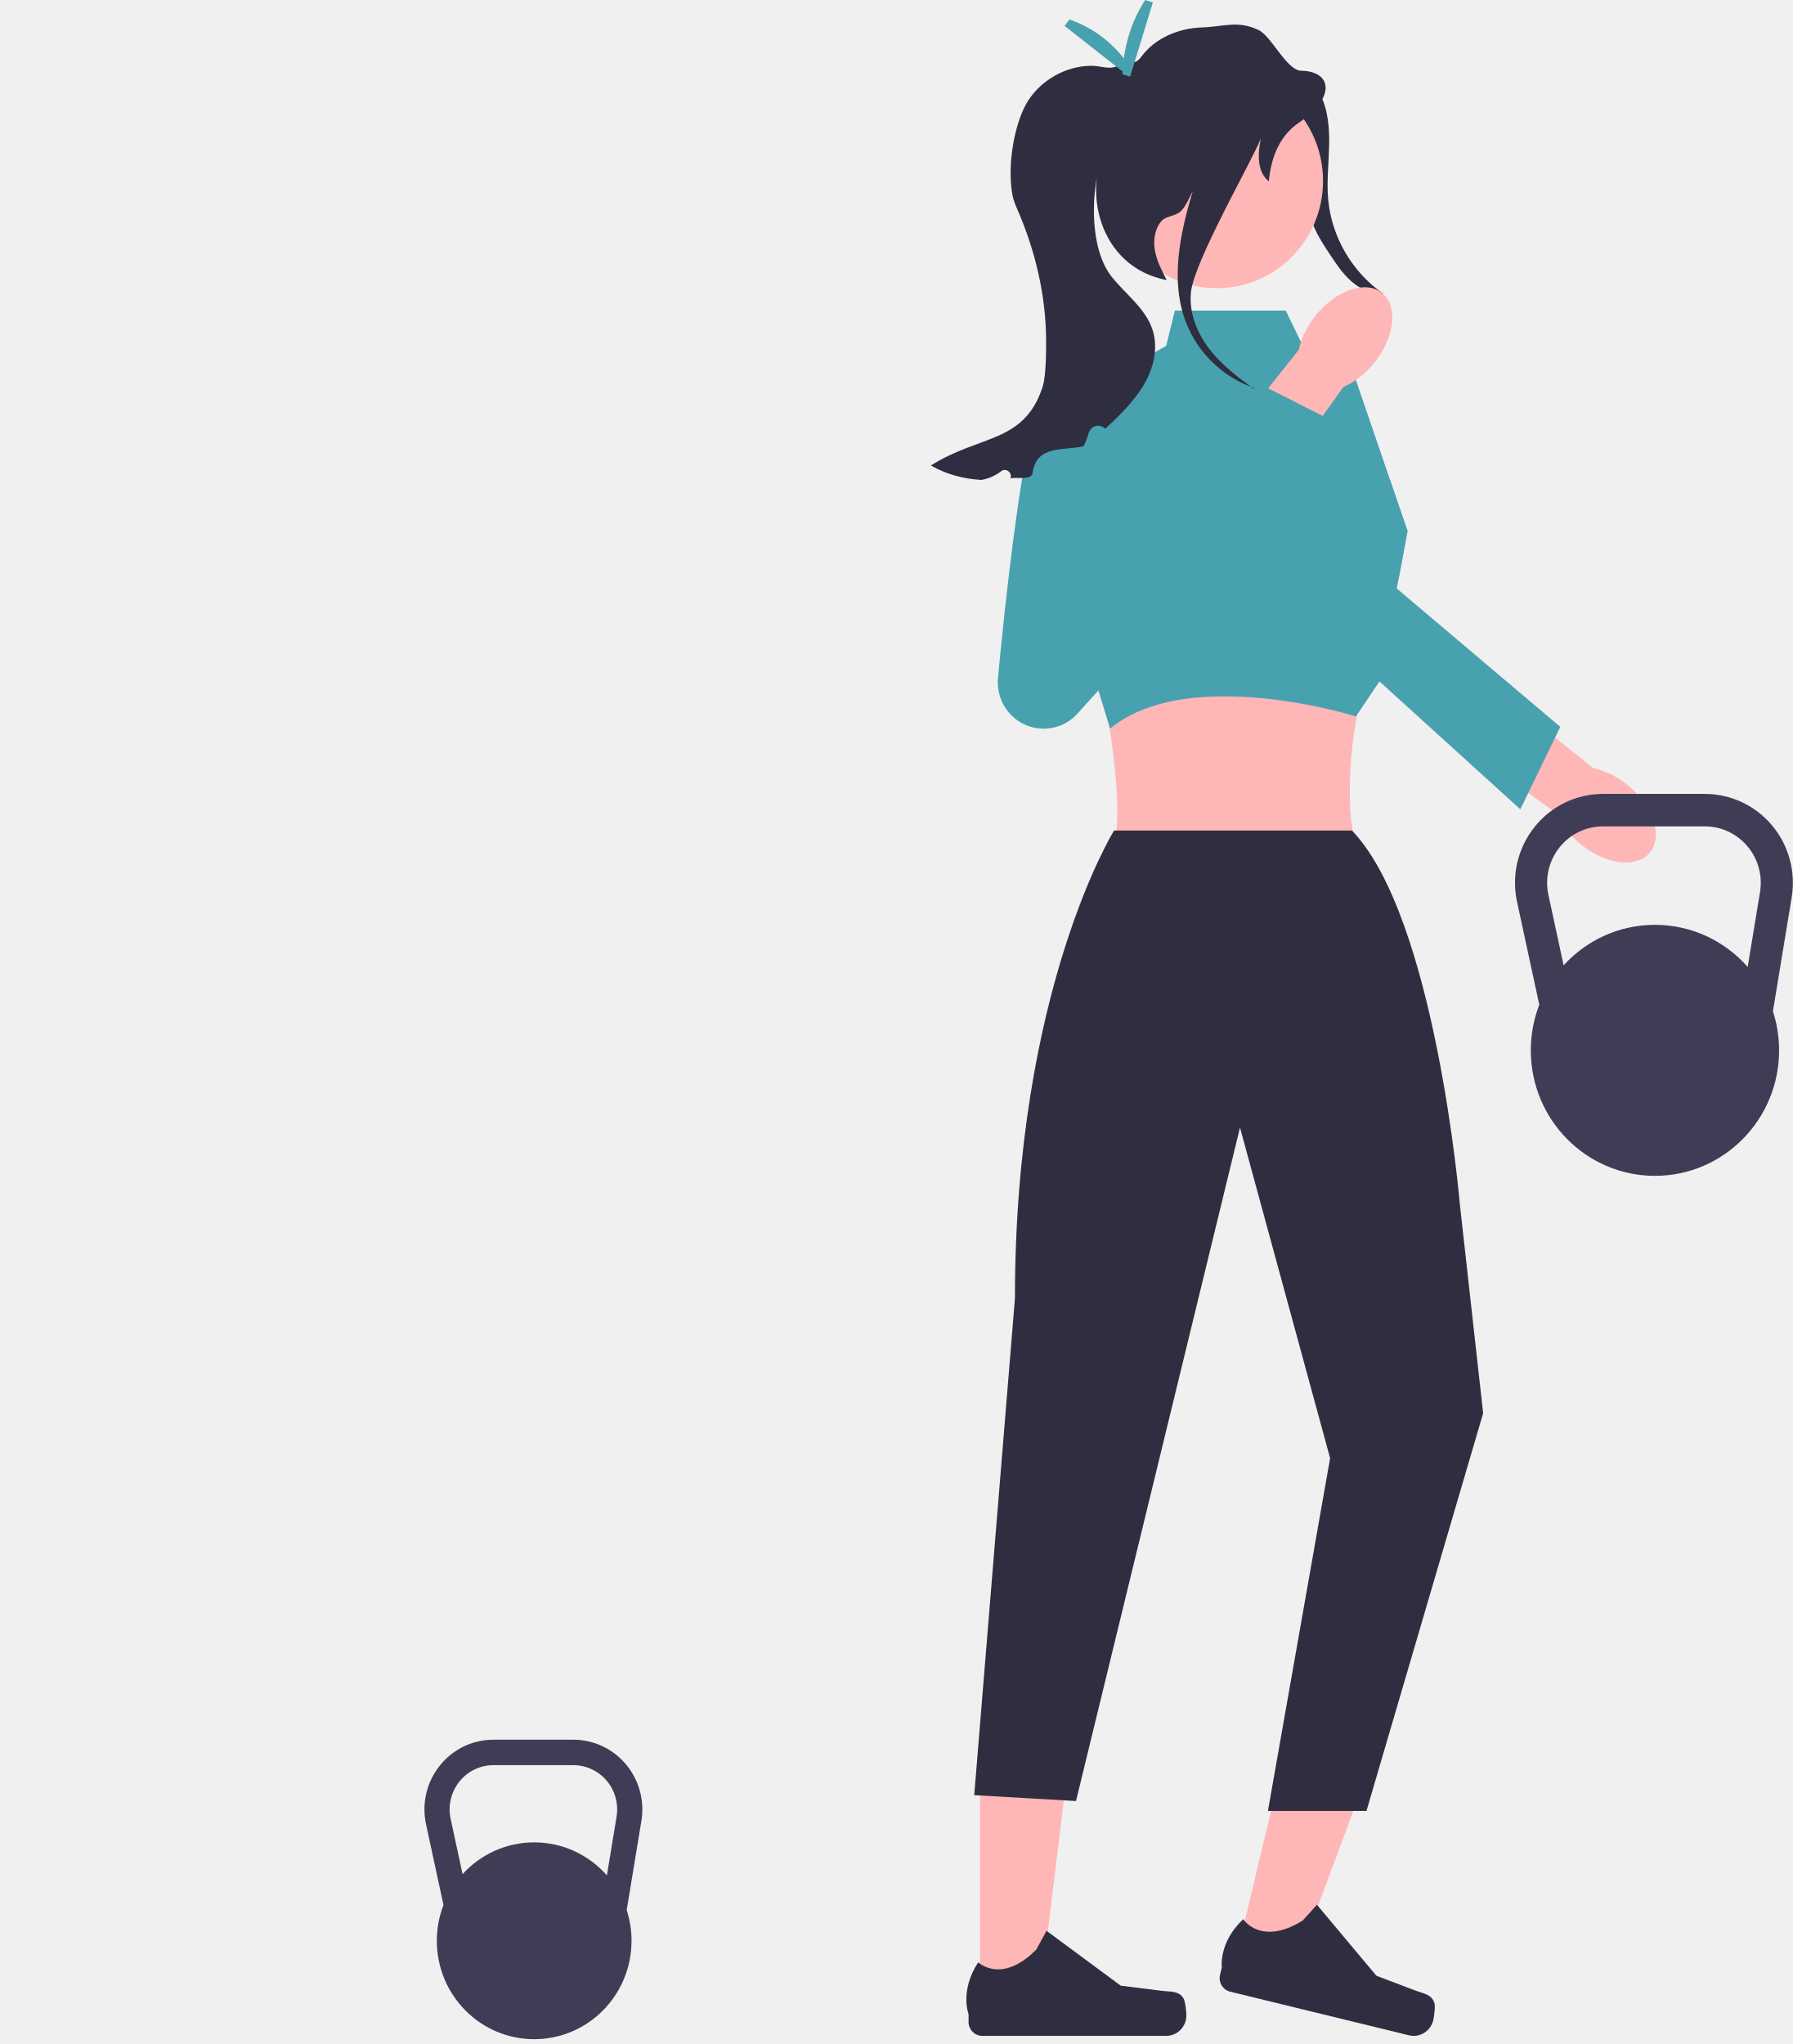
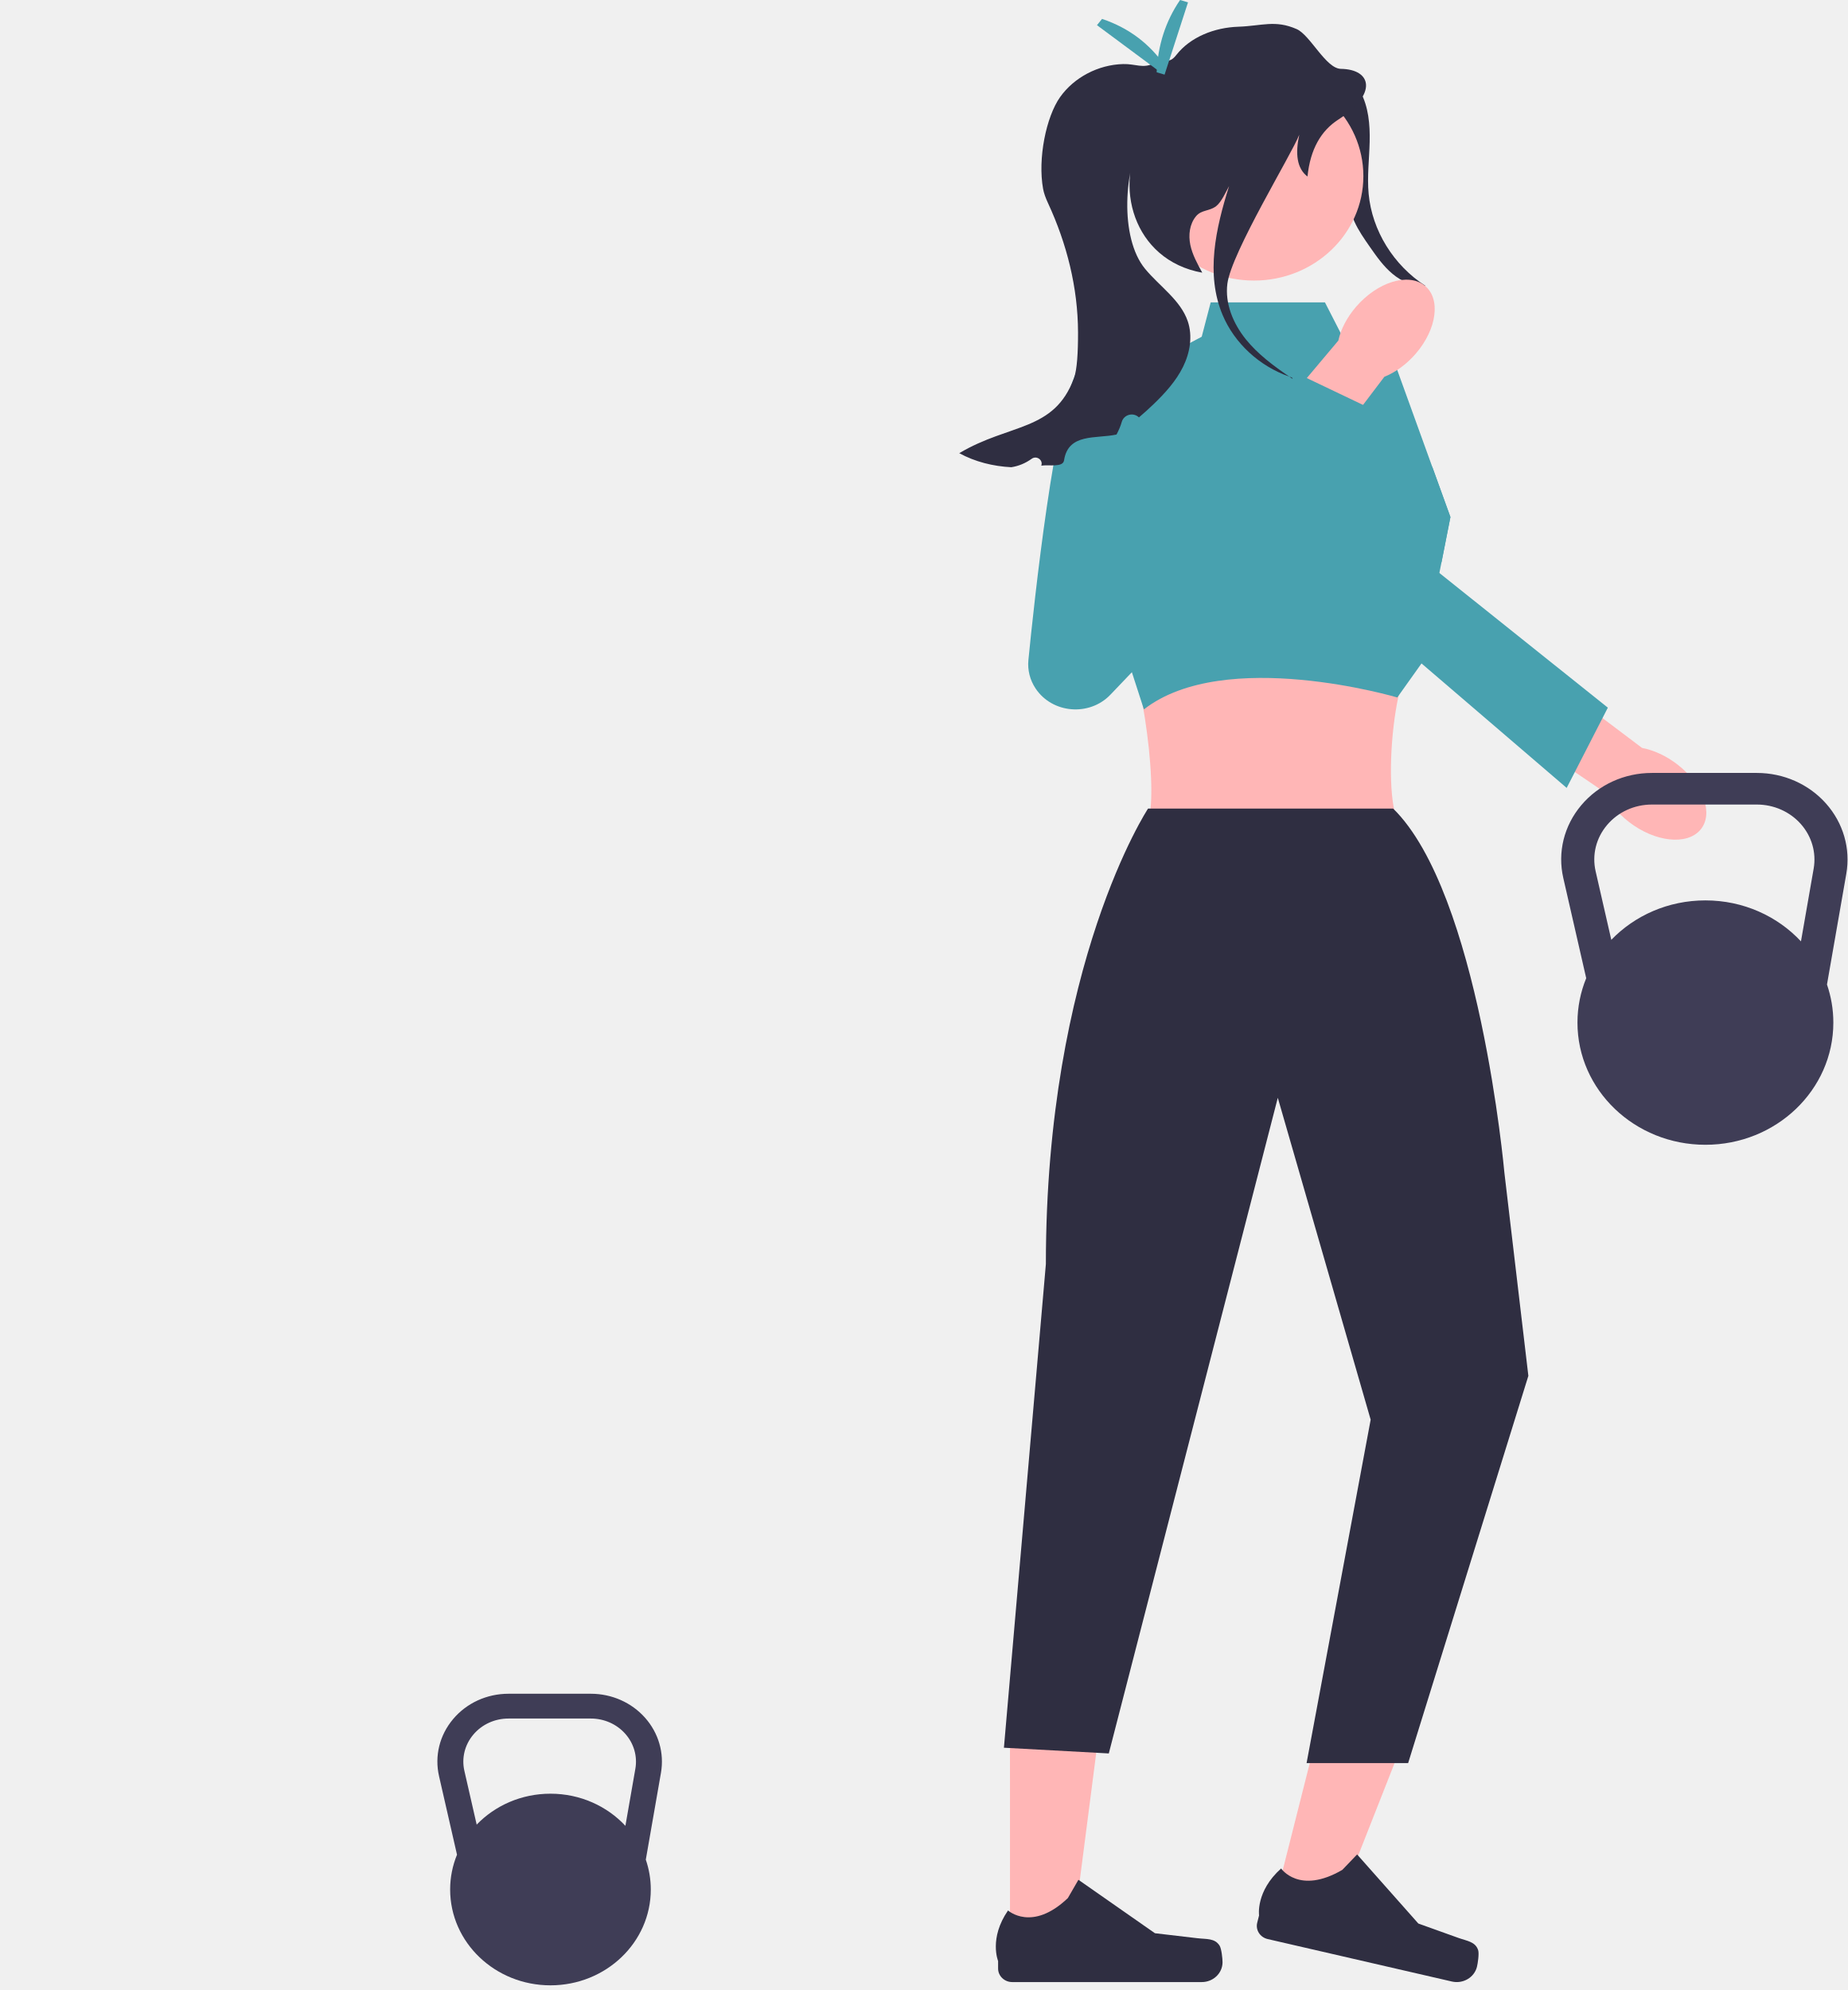
- <svg xmlns="http://www.w3.org/2000/svg" width="614" height="700" viewBox="0 0 614 700" fill="none">
+ <svg xmlns="http://www.w3.org/2000/svg" width="650" height="700" viewBox="0 0 650 700" fill="none">
  <g clip-path="url(#clip0_123_1608)">
-     <path d="M437.738 22.535C443.764 22.381 449.256 26.709 452.036 32.116C454.816 37.523 455.321 43.826 455.181 49.918C455.041 56.01 454.313 62.111 454.844 68.181C455.973 81.094 463.123 93.338 473.761 100.577C469.751 100.891 465.817 99.013 462.787 96.34C459.758 93.666 457.491 90.24 455.26 86.857C453.373 83.995 451.475 81.113 450.12 77.957C448.135 73.334 447.38 68.283 446.667 63.295C444.91 51.014 443.29 38.713 441.808 26.395" fill="#2F2E41" />
-     <path d="M335.65 684.89L355.985 684.888L365.659 605.597L335.646 605.599L335.65 684.89Z" fill="#FFB6B6" />
-     <path d="M405.321 684.424C405.954 685.502 406.288 688.981 406.288 690.235C406.288 694.088 403.198 697.212 399.386 697.212H336.411C333.81 697.212 331.702 695.081 331.702 692.452V689.801C331.702 689.801 328.587 681.835 335.001 672.017C335.001 672.017 342.972 679.705 354.884 667.663L358.397 661.231L383.824 680.029L397.917 681.783C401.001 682.167 403.735 681.723 405.321 684.424Z" fill="#2F2E41" />
-     <path d="M423.407 669.921L443.175 674.742L470.981 599.958L441.806 592.842L423.407 669.921Z" fill="#FFB6B6" />
-     <path d="M491.241 685.992C491.607 687.19 491.124 690.651 490.833 691.87C489.939 695.616 486.21 697.919 482.505 697.015L421.287 682.079C418.759 681.462 417.205 678.891 417.815 676.335L418.43 673.759C418.43 673.759 417.25 665.276 425.764 657.253C425.764 657.253 431.729 666.617 446.103 657.737L451.01 652.317L471.364 676.621L484.658 681.669C487.566 682.773 490.326 682.991 491.241 685.992Z" fill="#2F2E41" />
-     <path d="M541.337 289.117C537.548 286.011 534.767 282.297 533.213 278.635L495.269 251.346L508.642 233.474L545.693 263.081C549.557 263.863 553.726 265.846 557.515 268.953C566.171 276.05 569.566 286.317 565.099 291.885C560.631 297.453 549.993 296.214 541.337 289.117Z" fill="#FFB6B6" />
-     <path d="M534.339 248.925L532.566 252.589L523.374 271.556L520.655 277.154L493.916 252.881L472.415 233.371L421.874 187.504C418.368 184.323 416.655 180.004 416.655 175.705C416.655 170.561 419.105 165.456 423.835 162.356C426.763 160.433 430.239 159.557 433.715 159.859C441.921 160.574 458.452 162.104 475.99 164.218L482.025 181.876L479.067 197.742L471.02 195.336L478.35 201.548L534.339 248.925Z" fill="#48A1AF" />
-     <path d="M374.467 230.202C378.364 230.226 386.536 283.584 380.443 291.613C375.444 298.2 467.053 291.613 467.053 291.613C458.441 289.843 462.316 232.838 471.57 230.202L416.294 213.088L374.467 230.202Z" fill="#FFB6B6" />
-     <path d="M462.984 284.415H381.541C381.541 284.415 347.578 338.93 347.578 444.637L333.636 614.776L368.492 616.789L424.653 386.155L455.517 499.383L434.22 620.179H467.97L507.924 483.969L499.949 412.422C499.949 412.422 491.63 314.104 462.984 284.415Z" fill="#2F2E41" />
-     <path d="M482.025 181.876L479.067 197.742L478.35 201.548L472.414 233.371L464.364 245.342C464.364 245.342 407.049 227.38 380.161 249.529L358.535 178.856L381.44 128.519L399.366 118.452L402.354 106.371H440.327L446.173 118.452L463.103 126.506L475.99 164.218L482.025 181.876Z" fill="#48A1AF" />
-     <path d="M470.494 124.414C467.391 128.219 463.695 131 460.061 132.543L432.763 170.68L415.192 157.019L444.774 119.803C445.579 115.902 447.574 111.704 450.678 107.898C457.767 99.205 467.95 95.855 473.422 100.416C478.895 104.977 477.584 115.721 470.494 124.414Z" fill="#FFB6B6" />
-     <path d="M396.907 129.157C396.907 129.157 367.998 113.09 358.612 129.157C350.604 142.865 343.644 212.129 341.773 232.168C341.444 235.685 342.284 239.202 344.161 242.183C349.717 251.01 362.052 252.09 369.027 244.361L458.494 145.223L430.68 131.165L383 181.373L396.907 129.157Z" fill="#48A1AF" />
-     <path d="M416.745 98.69C436.82 98.69 453.095 82.238 453.095 61.944C453.095 41.65 436.82 25.198 416.745 25.198C396.669 25.198 380.395 41.65 380.395 61.944C380.395 82.238 396.669 98.69 416.745 98.69Z" fill="#FFB6B6" />
-     <path d="M444.736 42.084C439.069 45.952 435.443 52.434 434.521 62.094C430.961 59.236 430.434 54.038 431.788 47.386C429.313 54.194 409.219 88.844 407.894 99.799C407.052 106.776 409.813 113.809 414.05 119.377C418.012 124.568 423.175 128.642 428.462 132.466C418.523 128.796 410.24 120.716 406.306 110.781C400.619 96.436 404.001 80.472 408.474 65.443C407.424 67.439 405.92 71.081 404.181 72.504C401.944 74.332 399.294 73.76 397.499 76.034C395.318 78.797 394.904 82.663 395.581 86.137C396.271 89.612 397.927 92.794 399.556 95.919C376.509 91.539 369.657 64.912 380.19 46.772C373.453 58.996 371.99 83.612 380.562 94.58C385.366 100.734 392.323 105.534 394.725 112.986C396.409 118.218 395.484 124.051 393.165 129.033C390.846 134.015 387.216 138.257 383.378 142.164C381.804 143.769 380.189 145.318 378.505 146.825C376.644 144.909 373.486 145.815 372.799 148.409C372.417 149.85 371.814 151.335 371.051 152.853C364.231 154.418 355.022 152.246 353.617 161.937C353.242 164.522 348.62 163.375 346.052 163.793C346.744 161.848 344.51 160.125 342.877 161.37C340.743 162.997 338.47 163.95 336.086 164.352C330.012 164.017 324.063 162.454 318.79 159.412C335.603 148.82 350.353 151.877 356.924 132.982C357.953 130.027 358.284 123.862 358.266 116.927C358.225 101.203 354.566 85.769 348.267 71.393C347.498 69.639 346.913 67.944 346.66 66.462C344.824 55.759 347.681 41.051 352.319 34.13C356.957 27.222 364.977 22.757 373.246 22.534C377.373 22.408 379.83 24.236 383.475 22.268C387.367 20.161 388.278 22.924 390.915 19.352C395.622 12.975 403.642 9.682 411.51 9.402C419.379 9.123 423.782 6.904 430.932 10.239C435.446 12.346 440.645 24.15 445.62 24.222C455.918 24.371 457.894 33.104 444.736 42.084Z" fill="#2F2E41" />
-     <path d="M429.607 133.289C429.221 133.01 428.848 132.745 428.462 132.466C428.765 132.591 429.069 132.703 429.373 132.801L429.607 133.289Z" fill="#2F2E41" />
-     <path d="M606.856 282.662C601.119 275.816 592.739 271.889 583.863 271.889H548.977C539.81 271.889 531.255 276.029 525.505 283.247C519.756 290.465 517.58 299.798 519.536 308.852L527.149 344.092C525.281 348.933 524.244 354.195 524.244 359.705C524.244 383.443 543.28 402.686 566.762 402.686C590.244 402.686 609.28 383.443 609.28 359.705C609.28 355.028 608.531 350.53 607.165 346.315L613.588 307.36C615.047 298.51 612.593 289.507 606.856 282.662ZM566.762 316.723C554.391 316.723 543.258 322.068 535.489 330.594L530.279 306.48C529.037 300.73 530.419 294.803 534.07 290.218C537.722 285.634 543.155 283.005 548.977 283.005H583.863C589.5 283.005 594.823 285.499 598.466 289.846C602.11 294.194 603.668 299.912 602.741 305.533L598.52 331.138C590.732 322.297 579.394 316.723 566.762 316.723Z" fill="#3F3D56" />
-     <path d="M214.379 604.239C209.88 598.871 203.309 595.792 196.349 595.792H168.993C161.804 595.792 155.096 599.038 150.588 604.698C146.079 610.359 144.373 617.676 145.907 624.776L151.877 652.41C150.411 656.206 149.598 660.332 149.598 664.653C149.598 683.267 164.526 698.357 182.939 698.357C201.352 698.357 216.28 683.267 216.28 664.653C216.28 660.985 215.692 657.458 214.621 654.153L219.657 623.607C220.801 616.667 218.878 609.607 214.379 604.239ZM182.939 630.949C173.238 630.949 164.509 635.14 158.416 641.825L154.331 622.917C153.357 618.408 154.44 613.76 157.304 610.165C160.167 606.57 164.427 604.509 168.993 604.509H196.349C200.769 604.509 204.943 606.464 207.8 609.873C210.657 613.283 211.879 617.766 211.152 622.174L207.842 642.252C201.735 635.319 192.844 630.949 182.939 630.949Z" fill="#3F3D56" />
-     <path d="M387.029 26.254L384.393 25.428C384.786 16.076 387.287 7.563 392.18 -1.52588e-05L394.816 0.826L387.029 26.254Z" fill="#48A1AF" />
-     <path d="M387.044 22.982L385.35 25.185L364.557 8.854L366.251 6.65C375.431 9.926 382.13 15.594 387.044 22.982Z" fill="#48A1AF" />
+     <path d="M463.403 22.535C469.783 22.381 475.597 26.709 478.54 32.116C481.483 37.523 482.017 43.826 481.869 49.918C481.721 56.01 480.95 62.111 481.512 68.181C482.708 81.094 490.277 93.338 501.538 100.577C497.294 100.891 493.128 99.013 489.922 96.34C486.715 93.666 484.315 90.24 481.953 86.857C479.955 83.995 477.946 81.113 476.512 77.957C474.41 73.334 473.611 68.283 472.856 63.295C470.996 51.014 469.281 38.713 467.712 26.395" fill="#2F2E41" />
+     <path d="M355.33 684.89L376.857 684.888L387.098 605.597L355.326 605.599L355.33 684.89Z" fill="#FFB6B6" />
+     <path d="M429.085 684.424C429.756 685.502 430.109 688.981 430.109 690.235C430.109 694.088 426.838 697.212 422.803 697.212H356.135C353.382 697.212 351.151 695.081 351.151 692.452V689.801C351.151 689.801 347.853 681.835 354.643 672.017C354.643 672.017 363.082 679.705 375.692 667.664L379.41 661.231L406.328 680.029L421.248 681.783C424.512 682.167 427.406 681.723 429.085 684.424Z" fill="#2F2E41" />
+     <path d="M448.232 669.921L469.159 674.742L498.596 599.958L467.71 592.842L448.232 669.921Z" fill="#FFB6B6" />
+     <path d="M520.044 685.992C520.431 687.19 519.92 690.651 519.612 691.87C518.665 695.616 514.717 697.919 510.795 697.015L445.988 682.079C443.312 681.462 441.666 678.891 442.312 676.335L442.963 673.759C442.963 673.759 441.714 665.276 450.727 657.253C450.727 657.253 457.042 666.617 472.259 657.737L477.454 652.317L499.001 676.621L513.074 681.669C516.153 682.773 519.075 682.991 520.044 685.992Z" fill="#2F2E41" />
+     <path d="M573.076 289.117C569.065 286.011 566.122 282.297 564.476 278.635L524.307 251.346L538.465 233.474L577.687 263.081C581.779 263.863 586.192 265.846 590.203 268.953C599.366 276.05 602.961 286.317 598.231 291.885C593.502 297.453 582.24 296.214 573.076 289.117Z" fill="#FFB6B6" />
+     <path d="M565.668 248.925L563.791 252.589L554.06 271.556L551.182 277.154L522.875 252.881L500.113 233.371L446.609 187.504C442.898 184.323 441.084 180.004 441.084 175.705C441.084 170.561 443.678 165.456 448.686 162.356C451.785 160.433 455.465 159.557 459.144 159.859C467.831 160.574 485.332 162.104 503.898 164.218L510.287 181.876L507.156 197.742L498.637 195.336L506.397 201.548L565.668 248.925Z" fill="#48A1AF" />
+     <path d="M396.423 230.202C400.548 230.226 409.199 283.584 402.748 291.613C397.457 298.2 494.437 291.613 494.437 291.613C485.32 289.843 489.422 232.838 499.219 230.202L440.702 213.088L396.423 230.202Z" fill="#FFB6B6" />
+     <path d="M490.13 284.415H403.912C403.912 284.415 367.958 338.93 367.958 444.637L353.198 614.776L390.097 616.789L449.552 386.155L482.225 499.383L459.679 620.179H495.409L537.705 483.969L529.262 412.422C529.262 412.422 520.455 314.104 490.13 284.415Z" fill="#2F2E41" />
+     <path d="M510.287 181.876L507.156 197.742L506.397 201.548L500.113 233.371L491.591 245.342C491.591 245.342 430.916 227.38 402.45 249.529L379.557 178.856L403.805 128.519L422.782 118.452L425.945 106.371H466.144L472.333 118.452L490.256 126.506L503.898 164.218L510.287 181.876Z" fill="#48A1AF" />
+     <path d="M498.081 124.414C494.795 128.219 490.882 131 487.035 132.543L458.137 170.68L439.535 157.019L470.852 119.803C471.704 115.902 473.817 111.704 477.102 107.898C484.607 99.205 495.387 95.855 501.18 100.416C506.973 104.977 505.586 115.721 498.081 124.414Z" fill="#FFB6B6" />
+     <path d="M420.178 129.157C420.178 129.157 389.574 113.09 379.638 129.157C371.161 142.865 363.792 212.129 361.811 232.168C361.464 235.685 362.353 239.202 364.339 242.183C370.222 251.01 383.279 252.09 390.664 244.361L485.376 145.223L455.932 131.165L405.456 181.373L420.178 129.157Z" fill="#48A1AF" />
+     <path d="M441.179 98.69C462.432 98.69 479.66 82.238 479.66 61.944C479.66 41.65 462.432 25.198 441.179 25.198C419.927 25.198 402.698 41.65 402.698 61.944C402.698 82.238 419.927 98.69 441.179 98.69Z" fill="#FFB6B6" />
+     <path d="M470.812 42.084C464.812 45.952 460.974 52.434 459.998 62.094C456.23 59.236 455.671 54.038 457.105 47.386C454.484 54.194 433.212 88.844 431.81 99.799C430.918 106.776 433.841 113.809 438.327 119.377C442.521 124.568 447.986 128.642 453.583 132.466C443.062 128.796 434.294 120.716 430.129 110.781C424.108 96.436 427.689 80.472 432.423 65.443C431.313 67.439 429.72 71.081 427.879 72.504C425.511 74.332 422.706 73.76 420.806 76.034C418.497 78.797 418.059 82.663 418.775 86.137C419.505 89.612 421.259 92.794 422.983 95.919C398.585 91.539 391.331 64.912 402.481 46.772C395.349 58.996 393.8 83.612 402.875 94.58C407.961 100.734 415.326 105.534 417.869 112.986C419.651 118.218 418.672 124.051 416.217 129.033C413.762 134.015 409.919 138.257 405.856 142.164C404.19 143.769 402.481 145.318 400.698 146.825C398.728 144.909 395.385 145.815 394.657 148.409C394.253 149.85 393.615 151.335 392.807 152.853C385.587 154.418 375.838 152.246 374.35 161.937C373.954 164.522 369.06 163.375 366.342 163.793C367.074 161.847 364.71 160.125 362.981 161.37C360.722 162.996 358.316 163.95 355.791 164.352C349.362 164.017 343.063 162.454 337.481 159.412C355.28 148.82 370.895 151.877 377.851 132.982C378.941 130.027 379.291 123.862 379.272 116.927C379.228 101.203 375.356 85.769 368.687 71.393C367.873 69.639 367.253 67.944 366.985 66.462C365.042 55.759 368.066 41.051 372.977 34.13C377.887 27.222 386.377 22.757 395.13 22.534C399.5 22.408 402.101 24.236 405.959 22.268C410.08 20.161 411.044 22.924 413.835 19.352C418.818 12.975 427.309 9.682 435.638 9.402C443.968 9.123 448.629 6.904 456.199 10.239C460.978 12.346 466.481 24.15 471.748 24.222C482.65 24.371 484.741 33.104 470.812 42.084Z" fill="#2F2E41" />
+     <path d="M454.796 133.289C454.387 133.01 453.992 132.745 453.583 132.466C453.905 132.591 454.226 132.703 454.548 132.801L454.796 133.289Z" fill="#2F2E41" />
+     <path d="M642.437 282.662C636.364 275.816 627.492 271.889 618.096 271.889H581.164C571.46 271.889 562.403 276.029 556.317 283.247C550.23 290.465 547.927 299.798 549.998 308.852L558.057 344.092C556.079 348.933 554.981 354.195 554.981 359.705C554.981 383.443 575.133 402.686 599.992 402.686C624.851 402.686 645.003 383.443 645.003 359.705C645.003 355.028 644.211 350.53 642.764 346.315L649.563 307.36C651.108 298.51 648.511 289.507 642.437 282.662ZM599.992 316.723C586.896 316.723 575.11 322.068 566.885 330.594L561.37 306.48C560.055 300.73 561.518 294.803 565.384 290.218C569.249 285.634 575.001 283.005 581.164 283.005H618.096C624.064 283.005 629.698 285.499 633.556 289.846C637.413 294.194 639.062 299.912 638.081 305.533L633.612 331.138C625.368 322.297 613.364 316.723 599.992 316.723Z" fill="#3F3D56" />
+     <path d="M226.948 604.239C222.186 598.871 215.229 595.792 207.861 595.792H178.901C171.291 595.792 164.189 599.038 159.417 604.698C154.644 610.359 152.838 617.676 154.462 624.776L160.782 652.41C159.23 656.206 158.37 660.332 158.37 664.653C158.37 683.267 174.172 698.357 193.665 698.357C213.158 698.357 228.96 683.267 228.96 664.653C228.96 660.985 228.339 657.458 227.204 654.153L232.536 623.607C233.747 616.667 231.711 609.607 226.948 604.239ZM193.665 630.949C183.395 630.949 174.154 635.14 167.704 641.825L163.379 622.917C162.348 618.408 163.496 613.76 166.527 610.165C169.558 606.57 174.068 604.509 178.901 604.509H207.861C212.54 604.509 216.959 606.464 219.983 609.873C223.008 613.283 224.302 617.766 223.532 622.174L220.028 642.252C213.563 635.319 204.151 630.949 193.665 630.949Z" fill="#3F3D56" />
+     <path d="M409.722 26.254L406.93 25.428C407.347 16.076 409.995 7.563 415.174 -1.52588e-05L417.965 0.826L409.722 26.254Z" fill="#48A1AF" />
+     <path d="M409.737 22.982L407.944 25.185L385.932 8.854L387.725 6.65C397.443 9.926 404.535 15.594 409.737 22.982Z" fill="#48A1AF" />
  </g>
  <defs>
    <clipPath id="clip0_123_1608">
-       <rect width="614" height="700" fill="white" />
+       <rect width="650" height="700" fill="white" />
    </clipPath>
  </defs>
</svg>
